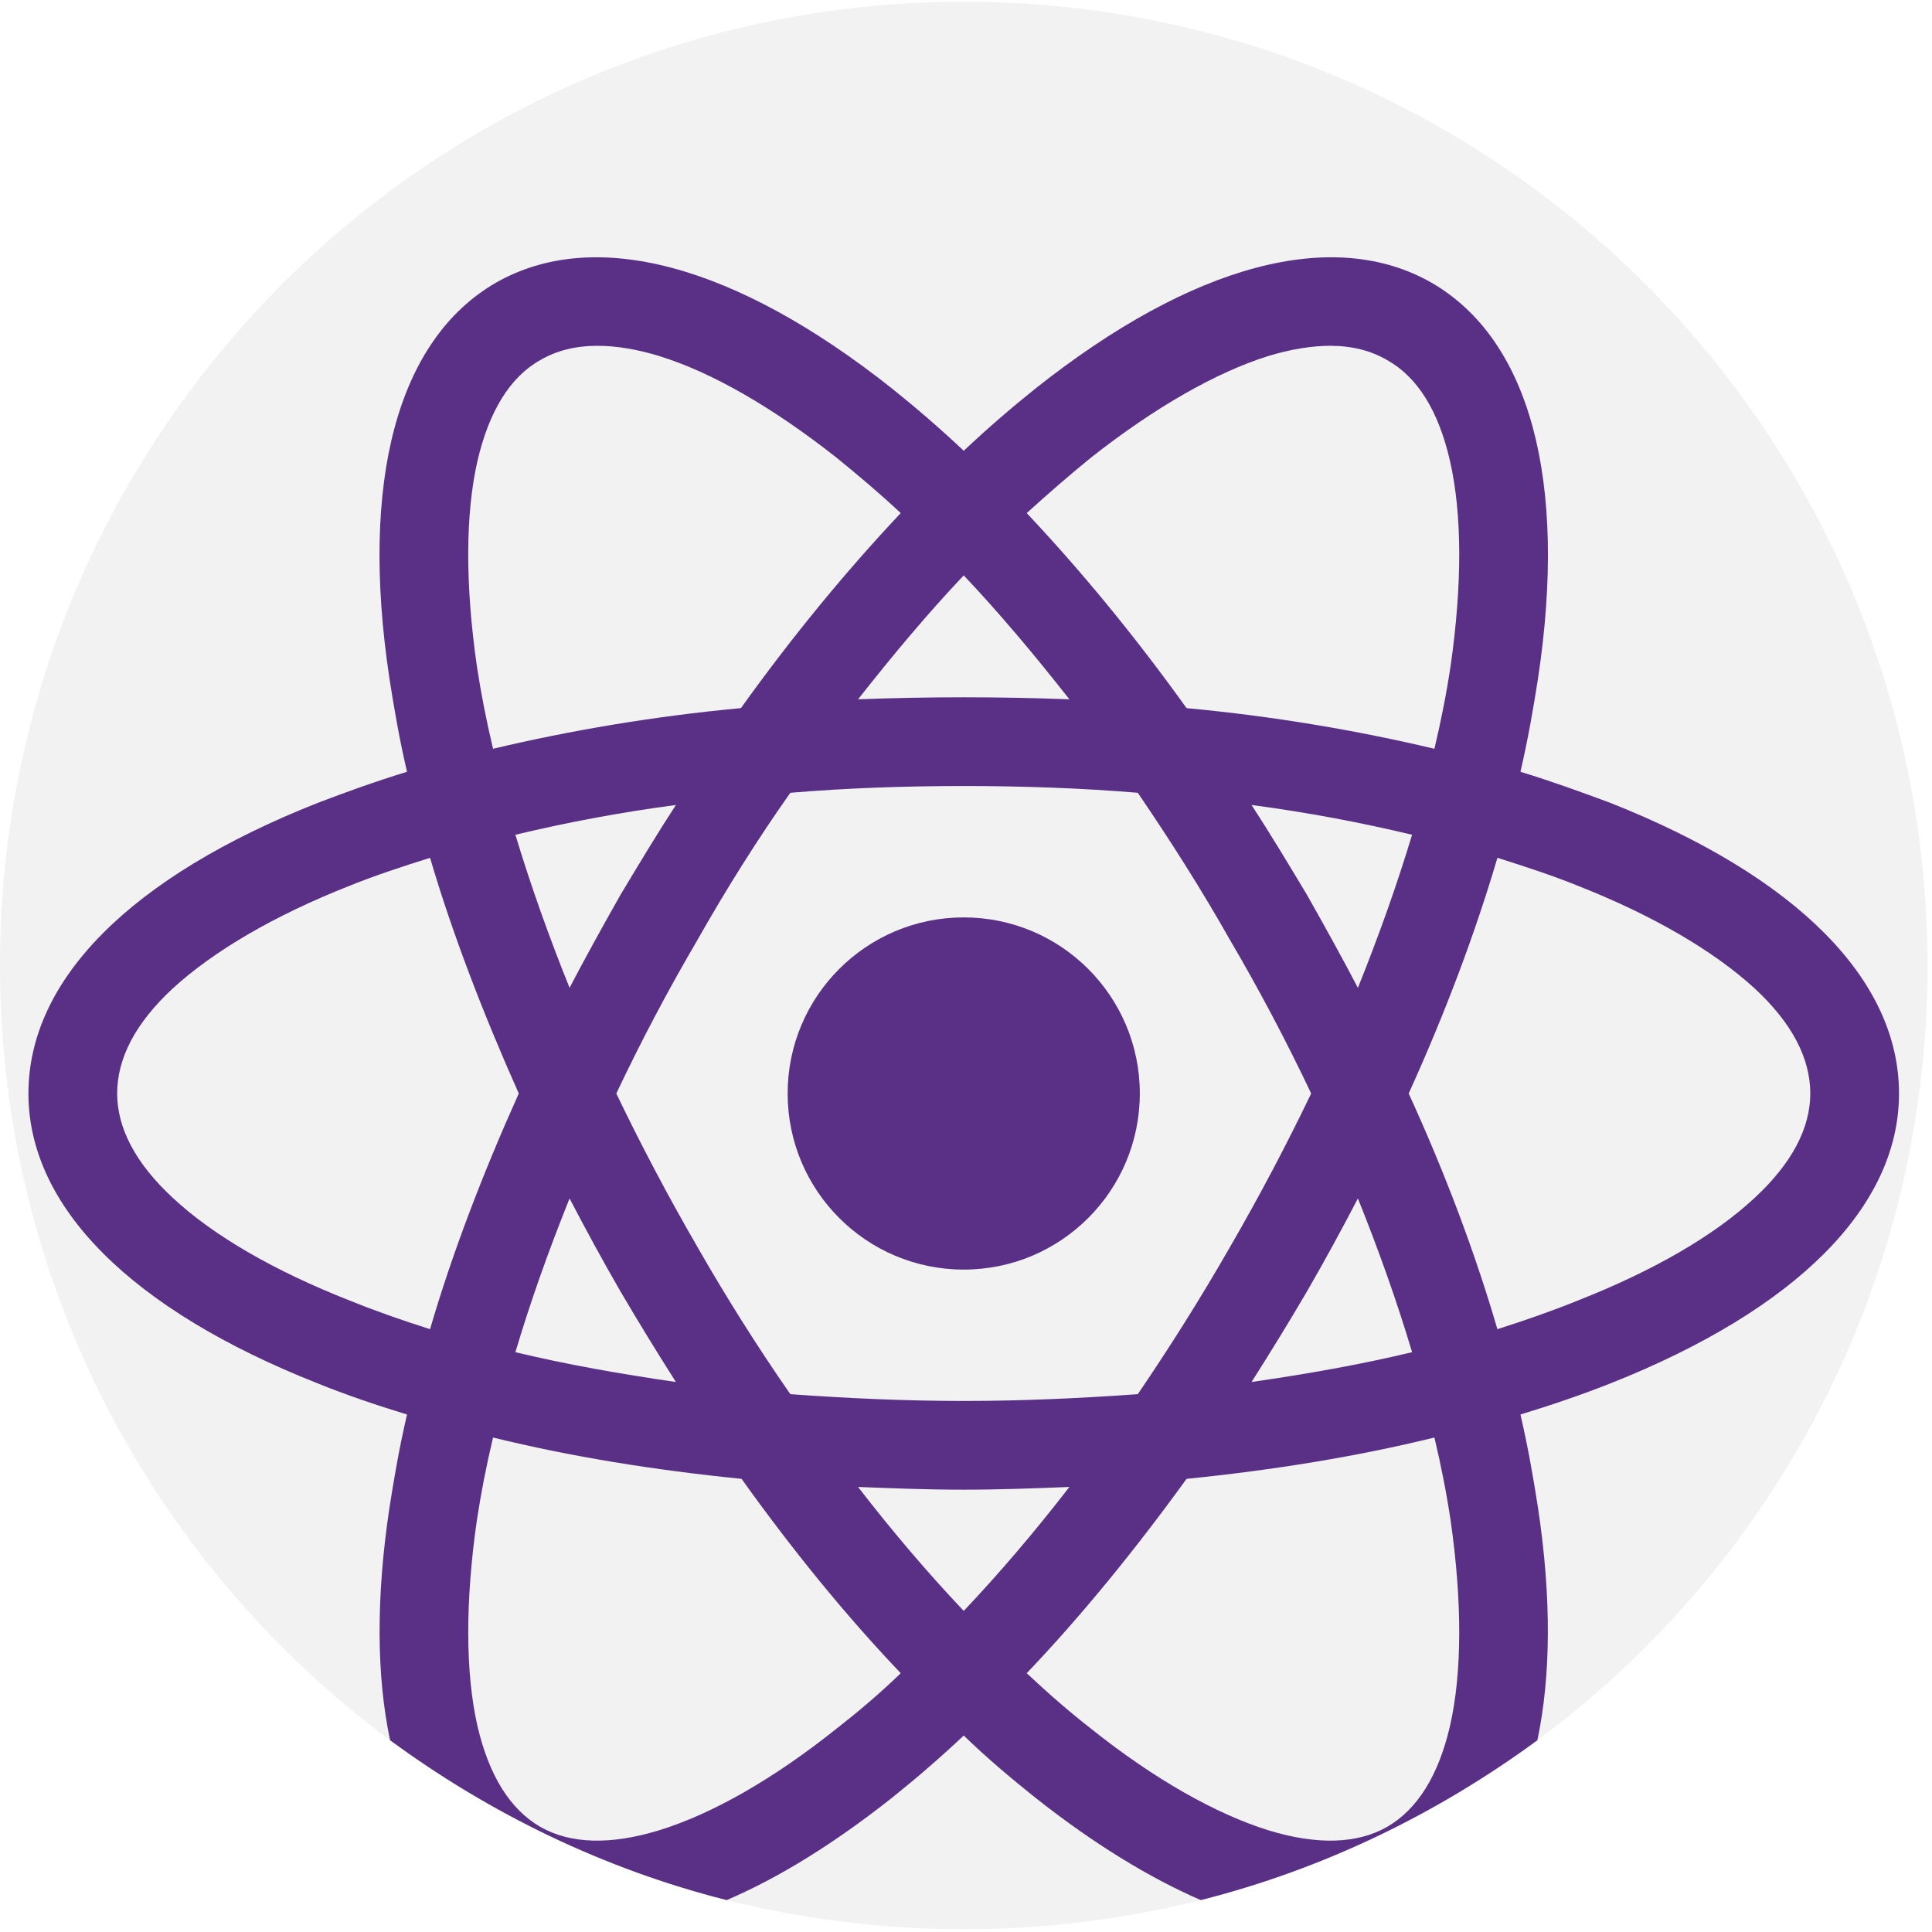
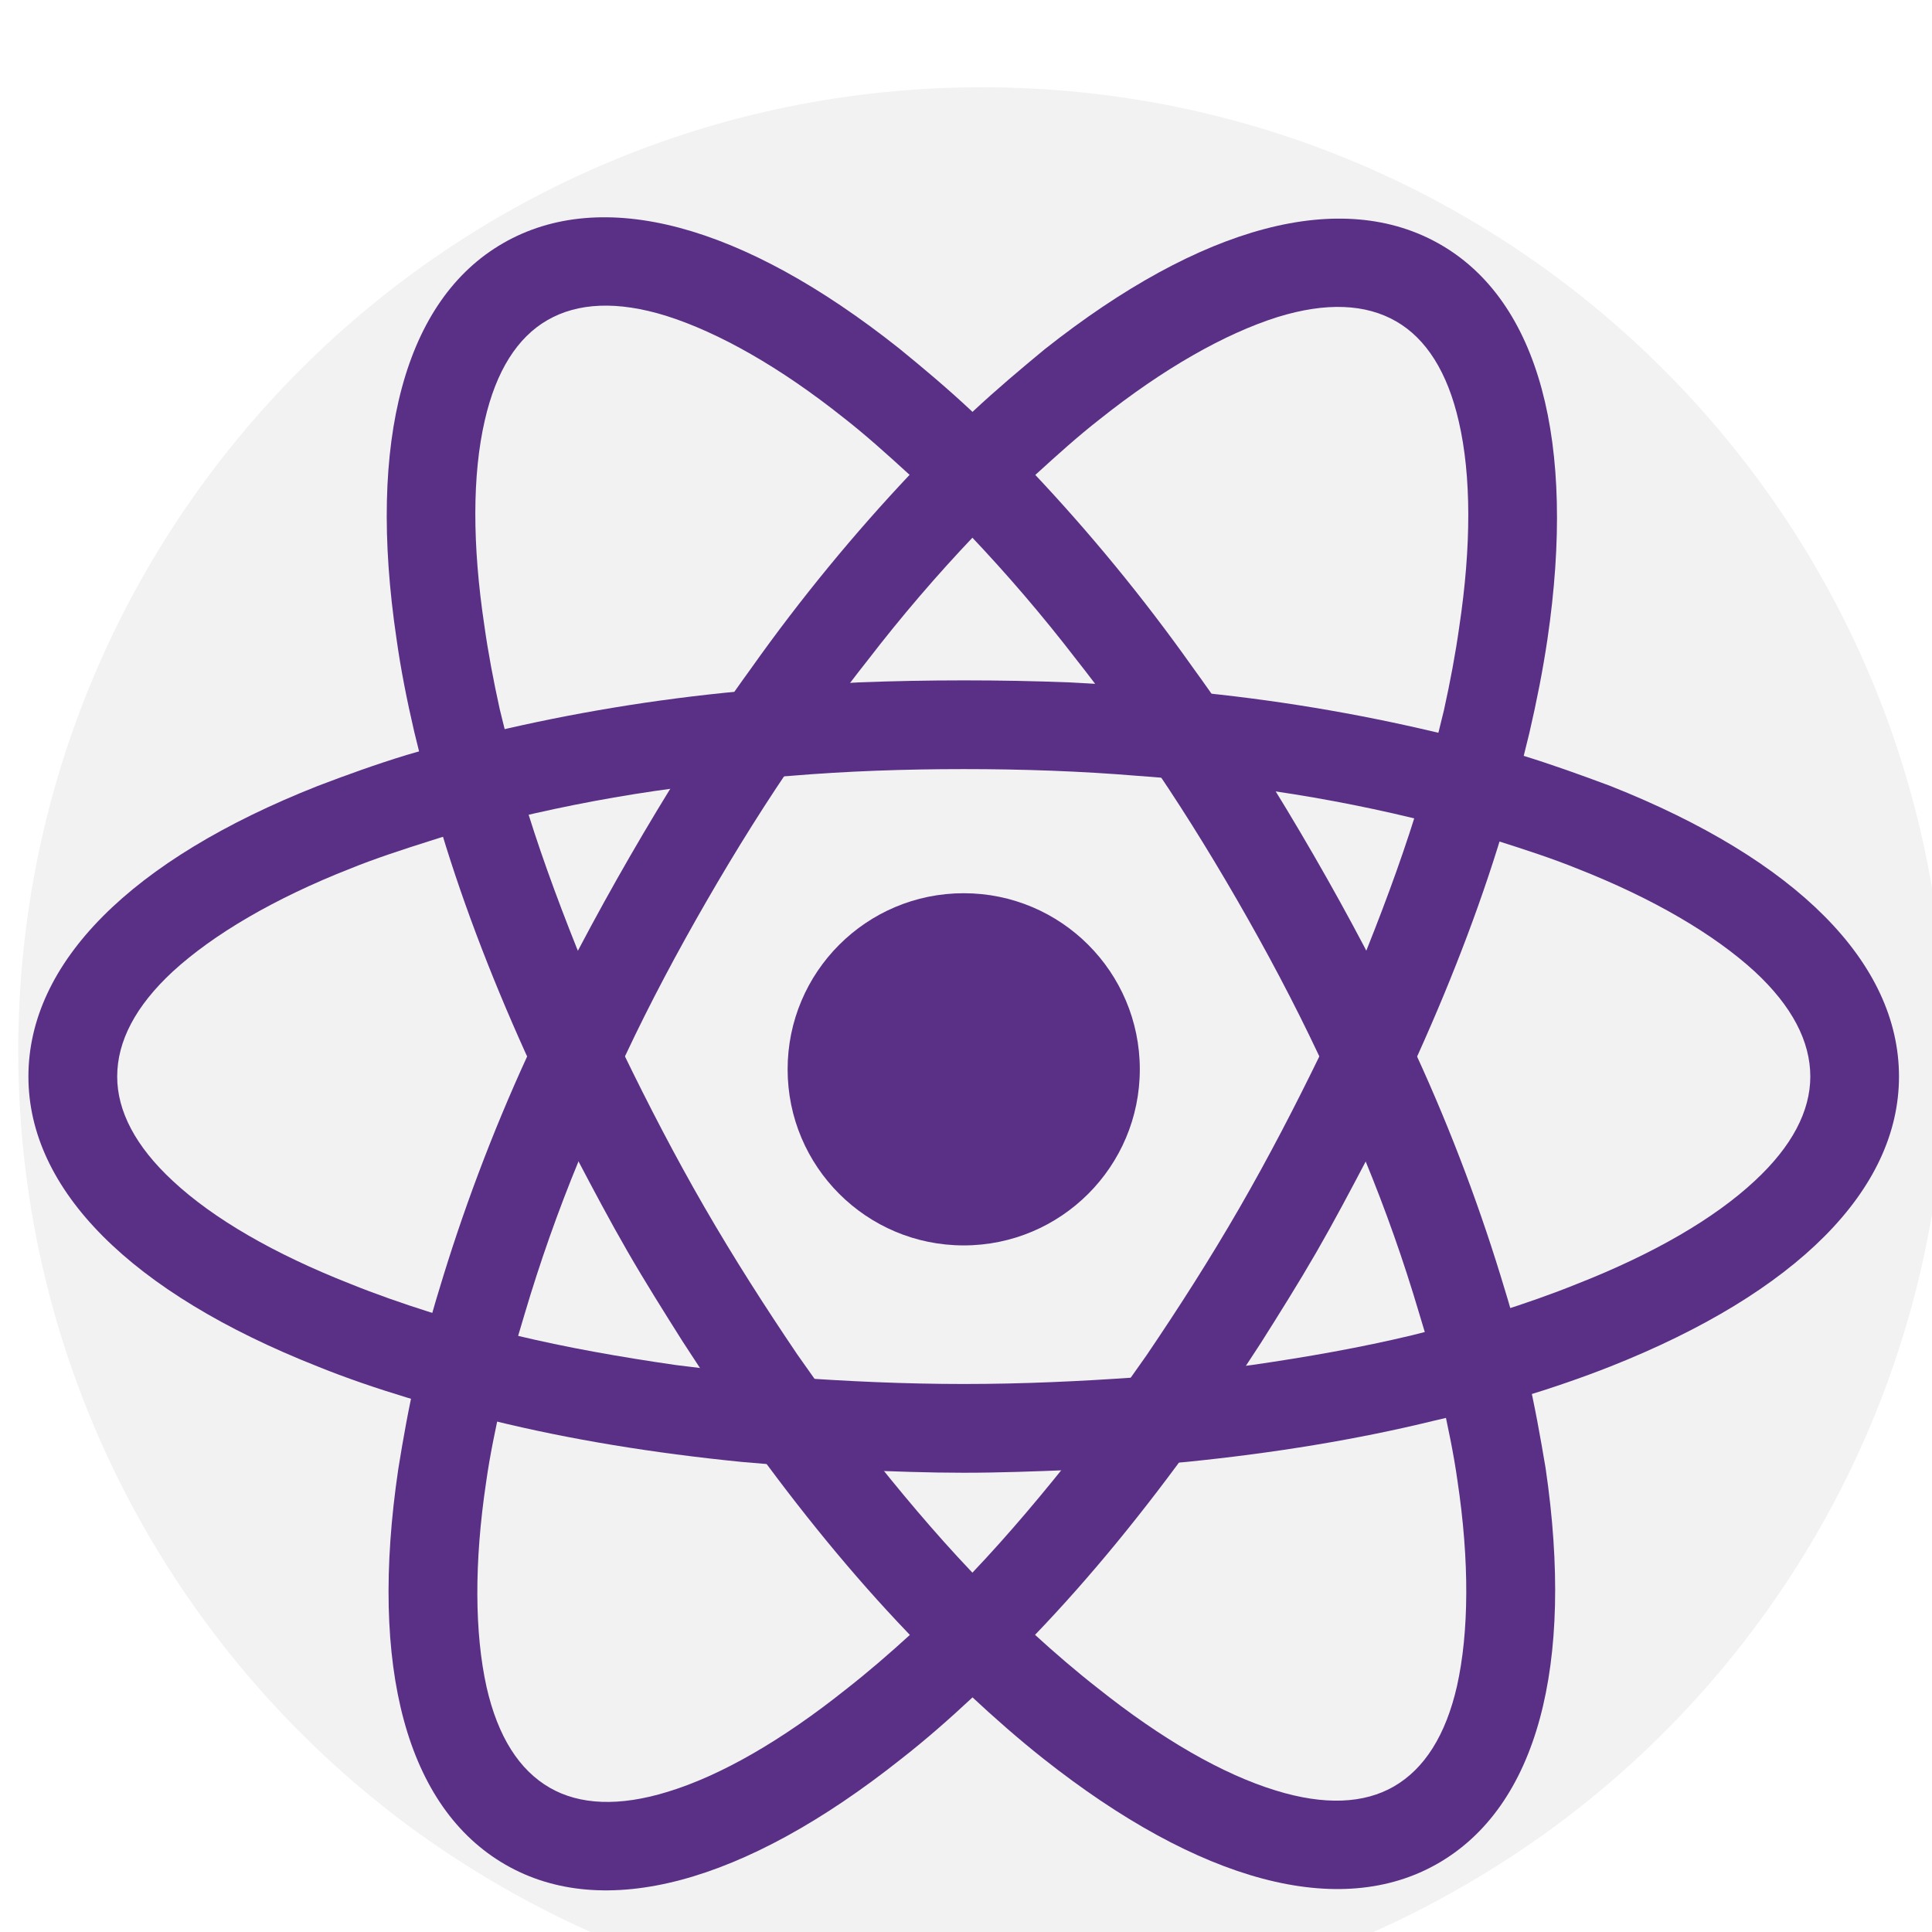
- <svg xmlns="http://www.w3.org/2000/svg" width="82" height="82" viewBox="0 0 82 82" fill="none">
-   <path fill-rule="evenodd" clip-rule="evenodd" d="M81.808 40.978C81.808 54.459 75.311 66.417 65.251 73.862C61.025 76.966 56.196 79.324 50.964 80.646C47.745 81.451 44.382 81.882 40.904 81.882C37.426 81.882 34.062 81.451 30.843 80.646C25.612 79.324 20.782 76.966 16.557 73.862C6.525 66.417 0 54.459 0 40.978C0 18.385 18.31 0.074 40.904 0.074C63.497 0.074 81.808 18.385 81.808 40.978Z" fill="#F2F2F2" />
-   <path fill-rule="evenodd" clip-rule="evenodd" d="M65.279 64.003C65.078 62.709 64.848 61.387 64.532 60.036C64.244 58.857 63.928 57.621 63.554 56.414C62.606 53.166 61.341 49.803 59.789 46.411C59.128 44.916 58.409 43.421 57.633 41.927C56.943 40.604 56.224 39.311 55.477 37.989C54.701 36.695 53.925 35.402 53.12 34.166C52.229 32.757 51.309 31.377 50.361 30.055C48.176 27.008 45.905 24.249 43.577 21.777C42.686 20.857 41.795 19.966 40.904 19.132C39.898 18.183 38.863 17.292 37.857 16.488C31.188 11.199 25.209 9.618 21.041 12.003C16.873 14.418 15.263 20.397 16.528 28.79C16.729 30.084 16.959 31.406 17.275 32.757C17.563 33.964 17.879 35.172 18.253 36.408C19.201 39.627 20.495 42.99 22.018 46.411C22.679 47.877 23.427 49.372 24.174 50.866C24.864 52.189 25.583 53.511 26.33 54.804C27.106 56.127 27.882 57.391 28.687 58.656C29.578 60.065 30.498 61.444 31.475 62.767C33.631 65.785 35.902 68.573 38.23 71.016C39.121 71.965 40.013 72.827 40.904 73.661C41.91 74.638 42.944 75.501 43.95 76.305C46.422 78.26 48.78 79.697 50.964 80.646C56.196 79.324 61.025 76.966 65.25 73.862C65.825 71.16 65.854 67.826 65.279 64.003ZM61.542 73.258C61.054 75.357 60.163 76.794 58.869 77.541C57.604 78.26 55.908 78.317 53.839 77.685C51.625 76.995 49.01 75.529 46.308 73.373C45.388 72.655 44.497 71.879 43.577 71.016C42.686 70.183 41.795 69.32 40.904 68.372C39.38 66.762 37.885 65.009 36.419 63.112C35.442 61.847 34.465 60.525 33.545 59.173C32.165 57.19 30.843 55.092 29.607 52.936C28.342 50.751 27.192 48.567 26.157 46.411C25.439 44.916 24.778 43.421 24.174 41.927C23.283 39.713 22.507 37.529 21.875 35.43C21.501 34.194 21.185 32.958 20.926 31.78C20.639 30.573 20.409 29.394 20.236 28.244C19.747 24.824 19.747 21.834 20.265 19.563C20.753 17.465 21.645 15.999 22.938 15.28C23.628 14.878 24.433 14.677 25.353 14.677C26.157 14.677 27.02 14.82 27.968 15.108C30.21 15.798 32.797 17.292 35.499 19.42C36.419 20.167 37.339 20.943 38.23 21.777C39.121 22.61 40.013 23.501 40.904 24.421C42.427 26.031 43.922 27.813 45.388 29.681C46.365 30.946 47.342 32.269 48.291 33.648C49.642 35.632 50.964 37.701 52.2 39.886C53.465 42.042 54.615 44.226 55.65 46.411C56.368 47.906 57.029 49.4 57.633 50.866C58.524 53.08 59.3 55.264 59.933 57.391C60.306 58.627 60.622 59.835 60.881 61.013C61.169 62.221 61.399 63.399 61.571 64.549C62.06 67.969 62.06 70.988 61.542 73.258Z" fill="#593085" />
-   <path fill-rule="evenodd" clip-rule="evenodd" d="M68.355 34.079C67.119 33.619 65.854 33.16 64.532 32.757C63.353 32.412 62.146 32.067 60.881 31.78C57.604 31.004 54.069 30.4 50.361 30.055C48.722 29.883 47.084 29.768 45.388 29.681C43.922 29.624 42.427 29.595 40.903 29.595C39.409 29.595 37.885 29.624 36.419 29.681C34.723 29.768 33.085 29.883 31.446 30.055C27.738 30.4 24.203 31.004 20.926 31.78C19.661 32.067 18.454 32.412 17.275 32.757C15.953 33.16 14.688 33.619 13.481 34.079C5.547 37.212 1.207 41.582 1.207 46.411C1.207 51.211 5.547 55.58 13.481 58.714C14.688 59.202 15.953 59.633 17.275 60.036C18.454 60.381 19.661 60.726 20.926 61.013C24.203 61.818 27.738 62.393 31.475 62.767C33.085 62.91 34.723 63.025 36.419 63.111C37.885 63.169 39.409 63.227 40.903 63.227C42.427 63.227 43.922 63.169 45.388 63.111C47.084 63.025 48.722 62.91 50.361 62.767C54.069 62.393 57.604 61.818 60.881 61.013C62.146 60.726 63.353 60.381 64.532 60.036C65.854 59.633 67.119 59.202 68.355 58.714C76.26 55.58 80.6 51.211 80.6 46.411C80.6 41.582 76.26 37.212 68.355 34.079ZM74.477 50.837C72.753 52.447 70.166 53.942 66.946 55.207C65.883 55.638 64.733 56.04 63.554 56.414C62.404 56.759 61.197 57.075 59.932 57.391C57.777 57.909 55.506 58.311 53.12 58.656C51.568 58.857 49.929 59.03 48.291 59.173C45.876 59.346 43.404 59.461 40.903 59.461C38.403 59.461 35.931 59.346 33.545 59.173C31.878 59.03 30.268 58.857 28.687 58.656C26.301 58.311 24.03 57.909 21.874 57.391C20.638 57.075 19.402 56.759 18.253 56.414C17.074 56.04 15.924 55.638 14.861 55.207C11.641 53.942 9.054 52.447 7.33 50.837C5.749 49.372 4.973 47.877 4.973 46.411C4.973 44.916 5.749 43.421 7.33 41.955C9.054 40.374 11.641 38.851 14.861 37.586C15.924 37.155 17.074 36.781 18.253 36.408C19.402 36.034 20.638 35.718 21.874 35.43C24.03 34.913 26.301 34.482 28.687 34.166C30.268 33.936 31.878 33.763 33.545 33.648C35.931 33.447 38.403 33.361 40.903 33.361C43.404 33.361 45.876 33.447 48.291 33.648C49.929 33.763 51.568 33.936 53.12 34.166C55.506 34.482 57.777 34.913 59.932 35.43C61.197 35.718 62.404 36.034 63.554 36.408C64.733 36.781 65.883 37.155 66.946 37.586C70.166 38.851 72.753 40.374 74.477 41.955C76.058 43.421 76.834 44.916 76.834 46.411C76.834 47.877 76.058 49.372 74.477 50.837Z" fill="#593085" />
-   <path fill-rule="evenodd" clip-rule="evenodd" d="M60.766 12.003C56.598 9.618 50.62 11.199 43.951 16.488C42.945 17.292 41.91 18.183 40.904 19.132C40.013 19.966 39.122 20.857 38.23 21.777C35.902 24.249 33.631 27.008 31.447 30.055C30.498 31.377 29.578 32.757 28.687 34.166C27.882 35.402 27.106 36.695 26.33 37.989C25.583 39.311 24.864 40.604 24.174 41.927C23.427 43.421 22.68 44.916 22.018 46.411C20.495 49.803 19.201 53.166 18.253 56.414C17.879 57.621 17.563 58.857 17.276 60.036C16.959 61.387 16.729 62.709 16.528 64.003C15.953 67.826 15.982 71.16 16.557 73.862C20.782 76.966 25.611 79.324 30.843 80.646C33.056 79.697 35.385 78.26 37.857 76.305C38.863 75.501 39.898 74.609 40.904 73.661C41.795 72.827 42.686 71.965 43.577 71.016C45.905 68.573 48.176 65.785 50.361 62.767C51.309 61.444 52.229 60.065 53.12 58.656C53.925 57.391 54.701 56.127 55.477 54.804C56.225 53.511 56.943 52.189 57.633 50.866C58.409 49.372 59.128 47.877 59.789 46.411C61.341 42.99 62.606 39.627 63.555 36.408C63.928 35.172 64.245 33.964 64.532 32.757C64.848 31.406 65.078 30.084 65.279 28.79C66.544 20.397 64.934 14.418 60.766 12.003ZM59.933 35.43C59.3 37.529 58.524 39.713 57.633 41.927C57.029 43.421 56.368 44.916 55.65 46.411C54.615 48.567 53.465 50.751 52.2 52.936C50.964 55.092 49.642 57.19 48.291 59.173C47.343 60.525 46.365 61.847 45.388 63.112C43.922 65.009 42.427 66.762 40.904 68.372C40.013 69.32 39.122 70.183 38.23 71.016C37.339 71.879 36.42 72.655 35.5 73.373C32.798 75.529 30.211 76.995 27.969 77.685C25.899 78.317 24.203 78.26 22.938 77.541C21.645 76.794 20.754 75.357 20.265 73.258C19.748 70.988 19.748 67.969 20.236 64.549C20.409 63.399 20.639 62.221 20.926 61.013C21.185 59.835 21.501 58.627 21.875 57.391C22.507 55.264 23.283 53.08 24.174 50.866C24.778 49.4 25.439 47.906 26.158 46.411C27.192 44.226 28.342 42.042 29.607 39.886C30.843 37.701 32.165 35.603 33.545 33.648C34.465 32.269 35.442 30.946 36.42 29.681C37.886 27.813 39.38 26.031 40.904 24.421C41.795 23.501 42.686 22.61 43.577 21.777C44.497 20.943 45.388 20.167 46.308 19.42C49.01 17.292 51.626 15.798 53.839 15.108C54.787 14.82 55.678 14.677 56.455 14.677C57.374 14.677 58.179 14.878 58.869 15.28C60.163 15.999 61.054 17.436 61.542 19.563C62.06 21.834 62.06 24.824 61.571 28.244C61.399 29.394 61.169 30.573 60.881 31.78C60.623 32.958 60.306 34.194 59.933 35.43Z" fill="#593085" />
-   <path d="M40.903 53.885C45.031 53.885 48.377 50.538 48.377 46.411C48.377 42.283 45.031 38.937 40.903 38.937C36.776 38.937 33.43 42.283 33.43 46.411C33.43 50.538 36.776 53.885 40.903 53.885Z" fill="#593085" />
+ <svg xmlns="http://www.w3.org/2000/svg" width="82" height="82" fill="none">
+   <g>
+     <path fill-rule="evenodd" clip-rule="evenodd" d="m82.583,44.608c0,13.481 -6.496,25.439 -16.557,32.884c-4.226,3.104 -9.055,5.462 -14.286,6.784c-3.219,0.805 -6.582,1.236 -10.061,1.236c-3.478,0 -6.841,-0.431 -10.061,-1.236c-5.231,-1.322 -10.061,-3.679 -14.286,-6.784c-10.032,-7.445 -16.557,-19.403 -16.557,-32.884c0,-22.593 18.31,-40.904 40.904,-40.904c22.593,0 40.904,18.31 40.904,40.904z" fill="#F2F2F2" id="svg_1" />
+     <path fill-rule="evenodd" clip-rule="evenodd" d="m68.355,33.361c-1.236,-0.46 -2.501,-0.92 -3.823,-1.322c-1.179,-0.345 -2.386,-0.69 -3.651,-0.977c-3.277,-0.776 -6.812,-1.38 -10.521,-1.725c-1.639,-0.172 -3.277,-0.287 -4.973,-0.374c-1.466,-0.058 -2.961,-0.086 -4.484,-0.086c-1.495,0 -3.018,0.029 -4.484,0.086c-1.696,0.086 -3.334,0.201 -4.973,0.374c-3.708,0.345 -7.244,0.949 -10.521,1.725c-1.265,0.287 -2.472,0.632 -3.651,0.977c-1.322,0.402 -2.587,0.862 -3.794,1.322c-7.934,3.133 -12.274,7.502 -12.274,12.332c0,4.8 4.34,9.169 12.274,12.303c1.207,0.489 2.472,0.92 3.794,1.322c1.179,0.345 2.386,0.69 3.651,0.977c3.277,0.805 6.812,1.38 10.549,1.753c1.61,0.144 3.248,0.259 4.944,0.345c1.466,0.058 2.989,0.115 4.484,0.115c1.524,0 3.018,-0.058 4.484,-0.115c1.696,-0.086 3.334,-0.201 4.973,-0.345c3.708,-0.374 7.244,-0.949 10.521,-1.753c1.265,-0.287 2.472,-0.632 3.651,-0.977c1.322,-0.403 2.587,-0.834 3.823,-1.322c7.905,-3.133 12.245,-7.502 12.245,-12.303c0,-4.829 -4.34,-9.198 -12.245,-12.332zm6.123,16.758c-1.725,1.61 -4.312,3.104 -7.531,4.369c-1.064,0.431 -2.213,0.834 -3.392,1.207c-1.15,0.345 -2.357,0.661 -3.622,0.977c-2.156,0.517 -4.427,0.92 -6.812,1.265c-1.552,0.201 -3.191,0.374 -4.829,0.517c-2.414,0.172 -4.887,0.287 -7.387,0.287c-2.501,0 -4.973,-0.115 -7.359,-0.287c-1.667,-0.144 -3.277,-0.316 -4.858,-0.517c-2.386,-0.345 -4.657,-0.747 -6.812,-1.265c-1.236,-0.316 -2.472,-0.632 -3.622,-0.977c-1.179,-0.374 -2.328,-0.776 -3.392,-1.207c-3.219,-1.265 -5.806,-2.759 -7.531,-4.369c-1.581,-1.466 -2.357,-2.961 -2.357,-4.427c0,-1.495 0.776,-2.99 2.357,-4.455c1.725,-1.581 4.312,-3.104 7.531,-4.369c1.064,-0.431 2.213,-0.805 3.392,-1.179c1.15,-0.374 2.386,-0.69 3.622,-0.977c2.156,-0.517 4.427,-0.949 6.812,-1.265c1.581,-0.23 3.191,-0.402 4.858,-0.517c2.386,-0.201 4.858,-0.287 7.359,-0.287c2.501,0 4.973,0.086 7.387,0.287c1.639,0.115 3.277,0.287 4.829,0.517c2.386,0.316 4.657,0.747 6.812,1.265c1.265,0.287 2.472,0.604 3.622,0.977c1.179,0.374 2.328,0.747 3.392,1.179c3.219,1.265 5.806,2.788 7.531,4.369c1.581,1.466 2.357,2.961 2.357,4.455c0,1.466 -0.776,2.961 -2.357,4.427z" fill="#593085" id="svg_3" />
+     <path d="m40.903,52.859c4.128,0 7.474,-3.346 7.474,-7.474c0,-4.128 -3.346,-7.474 -7.474,-7.474c-4.128,0 -7.474,3.346 -7.474,7.474c0,4.128 3.346,7.474 7.474,7.474z" fill="#593085" id="svg_5" />
+     <path fill-rule="evenodd" clip-rule="evenodd" d="m68.647,32.374c-1.236,-0.46 -2.501,-0.92 -3.823,-1.322c-1.179,-0.345 -2.386,-0.69 -3.651,-0.977c-3.277,-0.776 -6.812,-1.38 -10.521,-1.725c-1.639,-0.172 -3.277,-0.287 -4.973,-0.374c-1.466,-0.058 -2.961,-0.086 -4.484,-0.086c-1.495,0 -3.018,0.029 -4.484,0.086c-1.696,0.086 -3.334,0.201 -4.973,0.374c-3.708,0.345 -7.244,0.949 -10.521,1.725c-1.265,0.287 -2.472,0.632 -3.651,0.977c-1.322,0.402 -2.587,0.862 -3.794,1.322c-7.934,3.133 -12.274,7.502 -12.274,12.332c0,4.8 4.34,9.169 12.274,12.303c1.207,0.489 2.472,0.92 3.794,1.322c1.179,0.345 2.386,0.69 3.651,0.977c3.277,0.805 6.812,1.38 10.549,1.753c1.61,0.144 3.248,0.259 4.944,0.345c1.466,0.058 2.989,0.115 4.484,0.115c1.524,0 3.018,-0.058 4.484,-0.115c1.696,-0.086 3.334,-0.201 4.973,-0.345c3.708,-0.374 7.244,-0.949 10.521,-1.753c1.265,-0.287 2.472,-0.632 3.651,-0.977c1.322,-0.403 2.587,-0.834 3.823,-1.322c7.905,-3.133 12.245,-7.502 12.245,-12.303c0,-4.829 -4.34,-9.198 -12.245,-12.332zm6.123,16.758c-1.725,1.61 -4.312,3.104 -7.531,4.369c-1.064,0.431 -2.213,0.834 -3.392,1.207c-1.15,0.345 -2.357,0.661 -3.622,0.977c-2.156,0.517 -4.427,0.92 -6.812,1.265c-1.552,0.201 -3.191,0.374 -4.829,0.517c-2.414,0.172 -4.887,0.287 -7.387,0.287c-2.501,0 -4.973,-0.115 -7.359,-0.287c-1.667,-0.144 -3.277,-0.316 -4.858,-0.517c-2.386,-0.345 -4.657,-0.747 -6.812,-1.265c-1.236,-0.316 -2.472,-0.632 -3.622,-0.977c-1.179,-0.374 -2.328,-0.776 -3.392,-1.207c-3.219,-1.265 -5.806,-2.759 -7.531,-4.369c-1.581,-1.466 -2.357,-2.961 -2.357,-4.427c0,-1.495 0.776,-2.99 2.357,-4.455c1.725,-1.581 4.312,-3.104 7.531,-4.369c1.064,-0.431 2.213,-0.805 3.392,-1.179c1.15,-0.374 2.386,-0.69 3.622,-0.977c2.156,-0.517 4.427,-0.949 6.812,-1.265c1.581,-0.23 3.191,-0.402 4.858,-0.517c2.386,-0.201 4.858,-0.287 7.359,-0.287c2.501,0 4.973,0.086 7.387,0.287c1.639,0.115 3.277,0.287 4.829,0.517c2.386,0.316 4.657,0.747 6.812,1.265c1.265,0.287 2.472,0.604 3.622,0.977c1.179,0.374 2.328,0.747 3.392,1.179c3.219,1.265 5.806,2.788 7.531,4.369c1.581,1.466 2.357,2.961 2.357,4.455c0,1.466 -0.776,2.961 -2.357,4.427z" fill="#593085" id="svg_6" transform="rotate(60 41.1959 44.705)" />
+     <path fill-rule="evenodd" clip-rule="evenodd" d="m68.748,32.429c-1.236,-0.46 -2.501,-0.92 -3.823,-1.322c-1.179,-0.345 -2.386,-0.69 -3.651,-0.977c-3.277,-0.776 -6.812,-1.38 -10.521,-1.725c-1.639,-0.172 -3.277,-0.287 -4.973,-0.374c-1.466,-0.058 -2.961,-0.086 -4.484,-0.086c-1.495,0 -3.018,0.029 -4.484,0.086c-1.696,0.086 -3.334,0.201 -4.973,0.374c-3.708,0.345 -7.244,0.949 -10.521,1.725c-1.265,0.287 -2.472,0.632 -3.651,0.977c-1.322,0.402 -2.587,0.862 -3.794,1.322c-7.934,3.133 -12.274,7.502 -12.274,12.332c0,4.8 4.34,9.169 12.274,12.303c1.207,0.489 2.472,0.92 3.794,1.322c1.179,0.345 2.386,0.69 3.651,0.977c3.277,0.805 6.812,1.38 10.549,1.753c1.61,0.144 3.248,0.259 4.944,0.345c1.466,0.058 2.989,0.115 4.484,0.115c1.524,0 3.018,-0.058 4.484,-0.115c1.696,-0.086 3.334,-0.201 4.973,-0.345c3.708,-0.374 7.244,-0.949 10.521,-1.753c1.265,-0.287 2.472,-0.632 3.651,-0.977c1.322,-0.403 2.587,-0.834 3.823,-1.322c7.905,-3.133 12.245,-7.502 12.245,-12.303c0,-4.829 -4.34,-9.198 -12.245,-12.332zm6.123,16.758c-1.725,1.61 -4.312,3.104 -7.531,4.369c-1.064,0.431 -2.213,0.834 -3.392,1.207c-1.15,0.345 -2.357,0.661 -3.622,0.977c-2.156,0.517 -4.427,0.92 -6.812,1.265c-1.552,0.201 -3.191,0.374 -4.829,0.517c-2.414,0.172 -4.887,0.287 -7.387,0.287c-2.501,0 -4.973,-0.115 -7.359,-0.287c-1.667,-0.144 -3.277,-0.316 -4.858,-0.517c-2.386,-0.345 -4.657,-0.747 -6.812,-1.265c-1.236,-0.316 -2.472,-0.632 -3.622,-0.977c-1.179,-0.374 -2.328,-0.776 -3.392,-1.207c-3.219,-1.265 -5.806,-2.759 -7.531,-4.369c-1.581,-1.466 -2.357,-2.961 -2.357,-4.427c0,-1.495 0.776,-2.99 2.357,-4.455c1.725,-1.581 4.312,-3.104 7.531,-4.369c1.064,-0.431 2.213,-0.805 3.392,-1.179c1.15,-0.374 2.386,-0.69 3.622,-0.977c2.156,-0.517 4.427,-0.949 6.812,-1.265c1.581,-0.23 3.191,-0.402 4.858,-0.517c2.386,-0.201 4.858,-0.287 7.359,-0.287c2.501,0 4.973,0.086 7.387,0.287c1.639,0.115 3.277,0.287 4.829,0.517c2.386,0.316 4.657,0.747 6.812,1.265c1.265,0.287 2.472,0.604 3.622,0.977c1.179,0.374 2.328,0.747 3.392,1.179c3.219,1.265 5.806,2.788 7.531,4.369c1.581,1.466 2.357,2.961 2.357,4.455c0,1.466 -0.776,2.961 -2.357,4.427z" fill="#593085" id="svg_7" transform="rotate(-60 41.2964 44.7603)" />
+   </g>
</svg>
